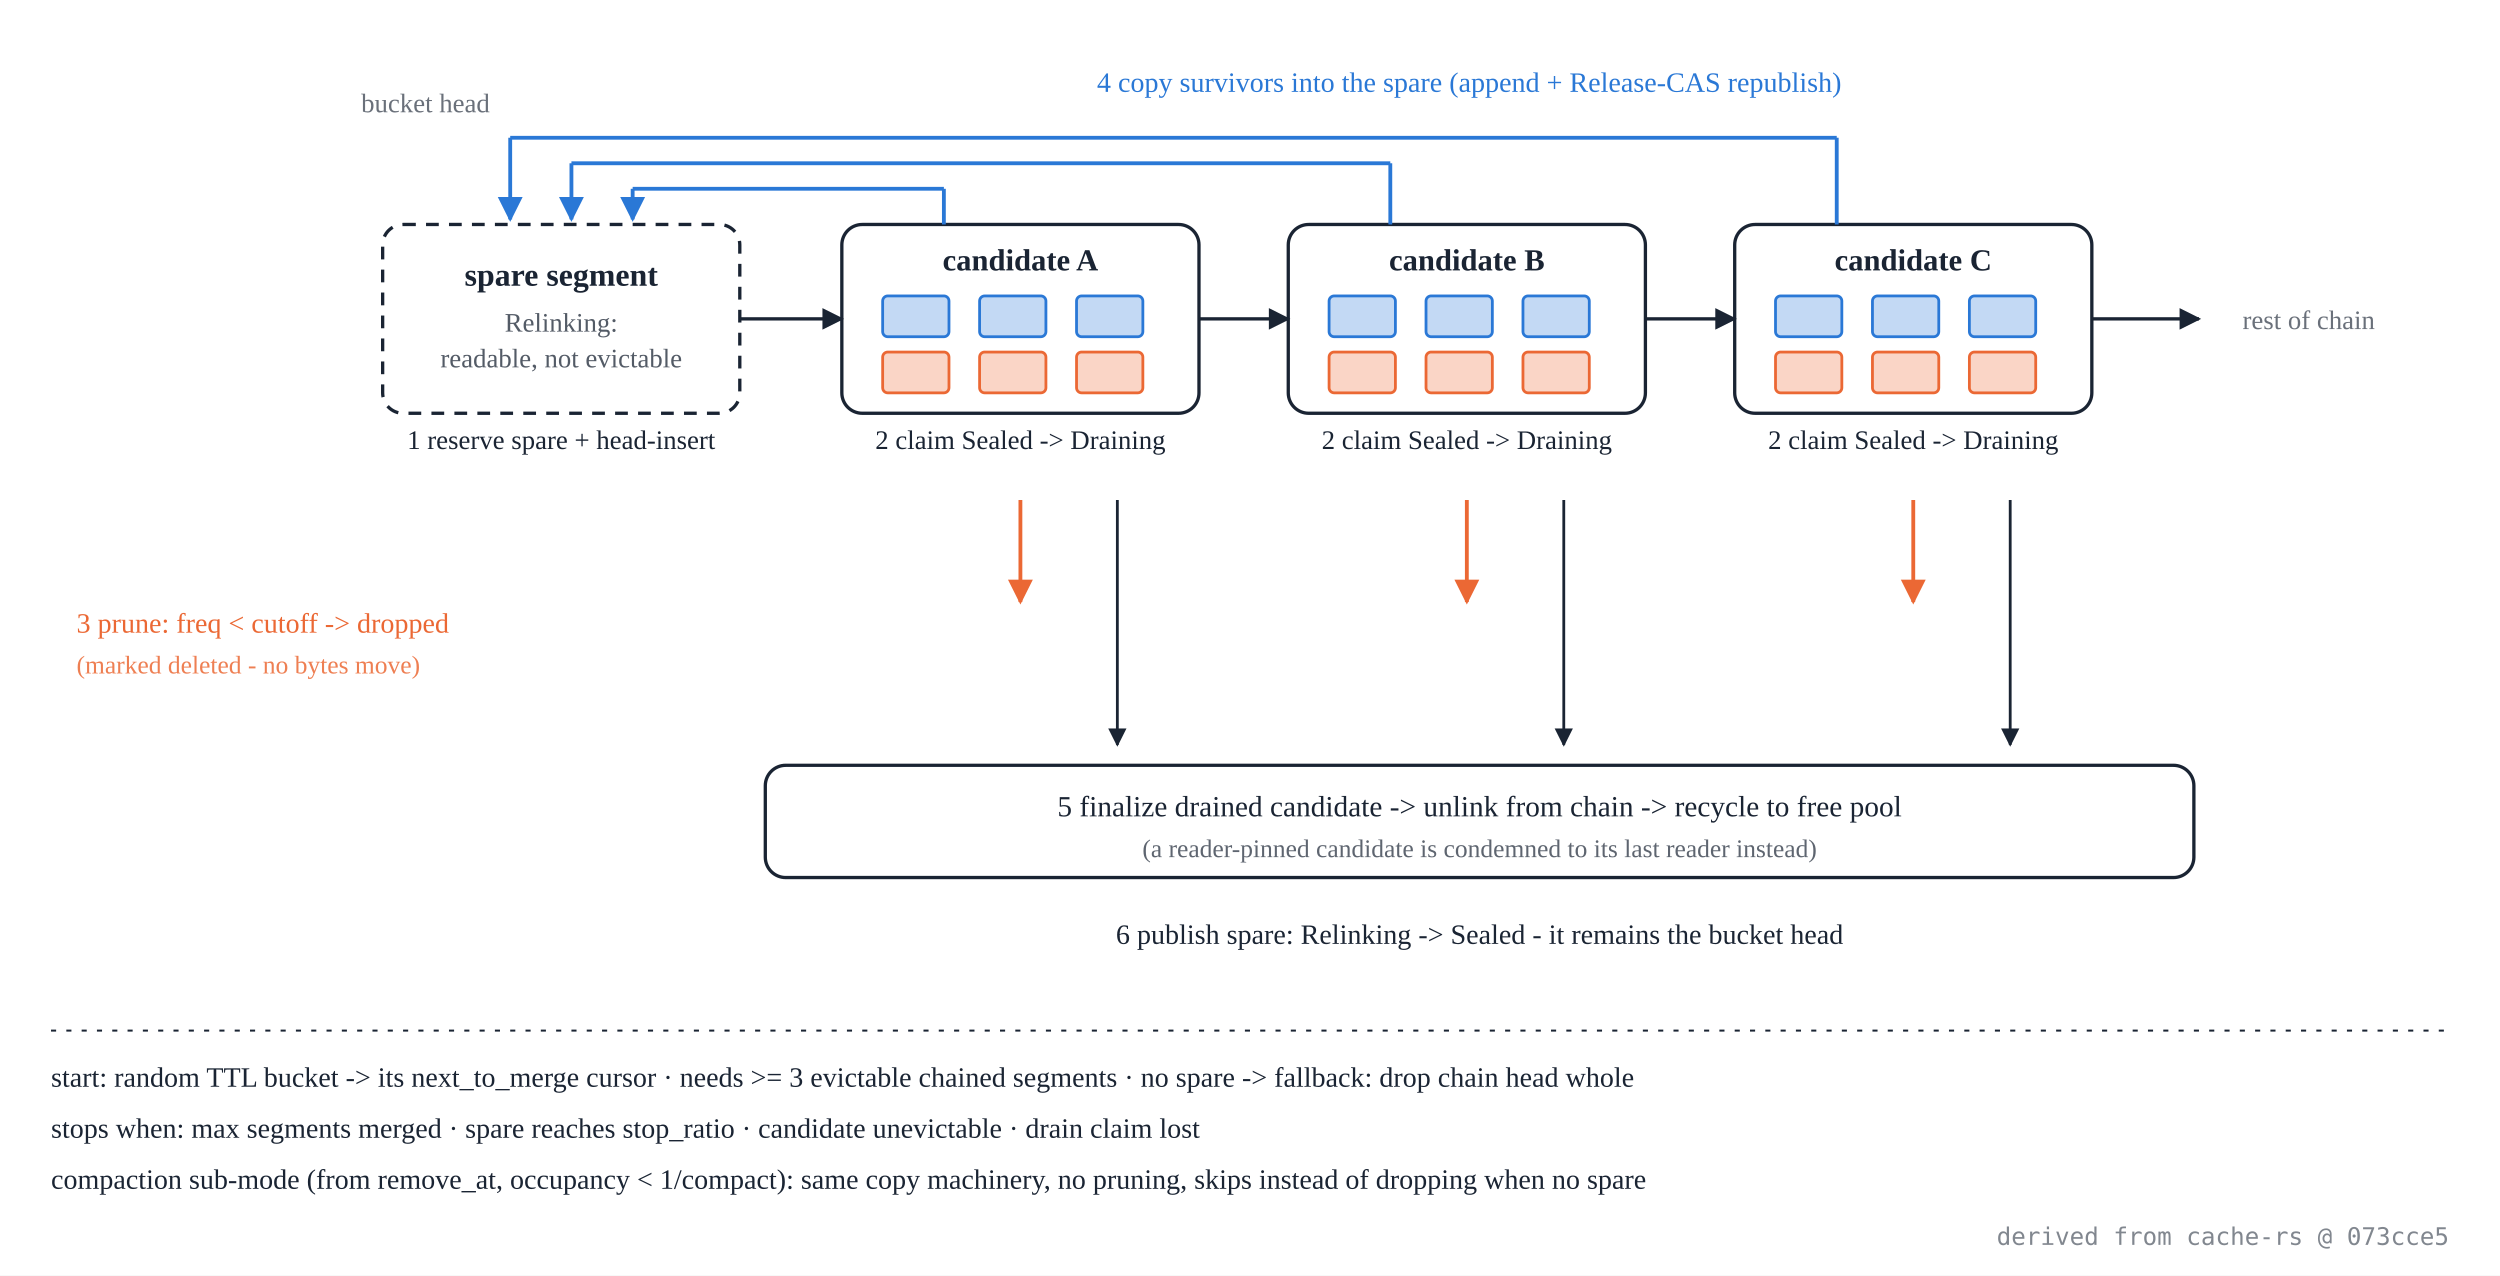
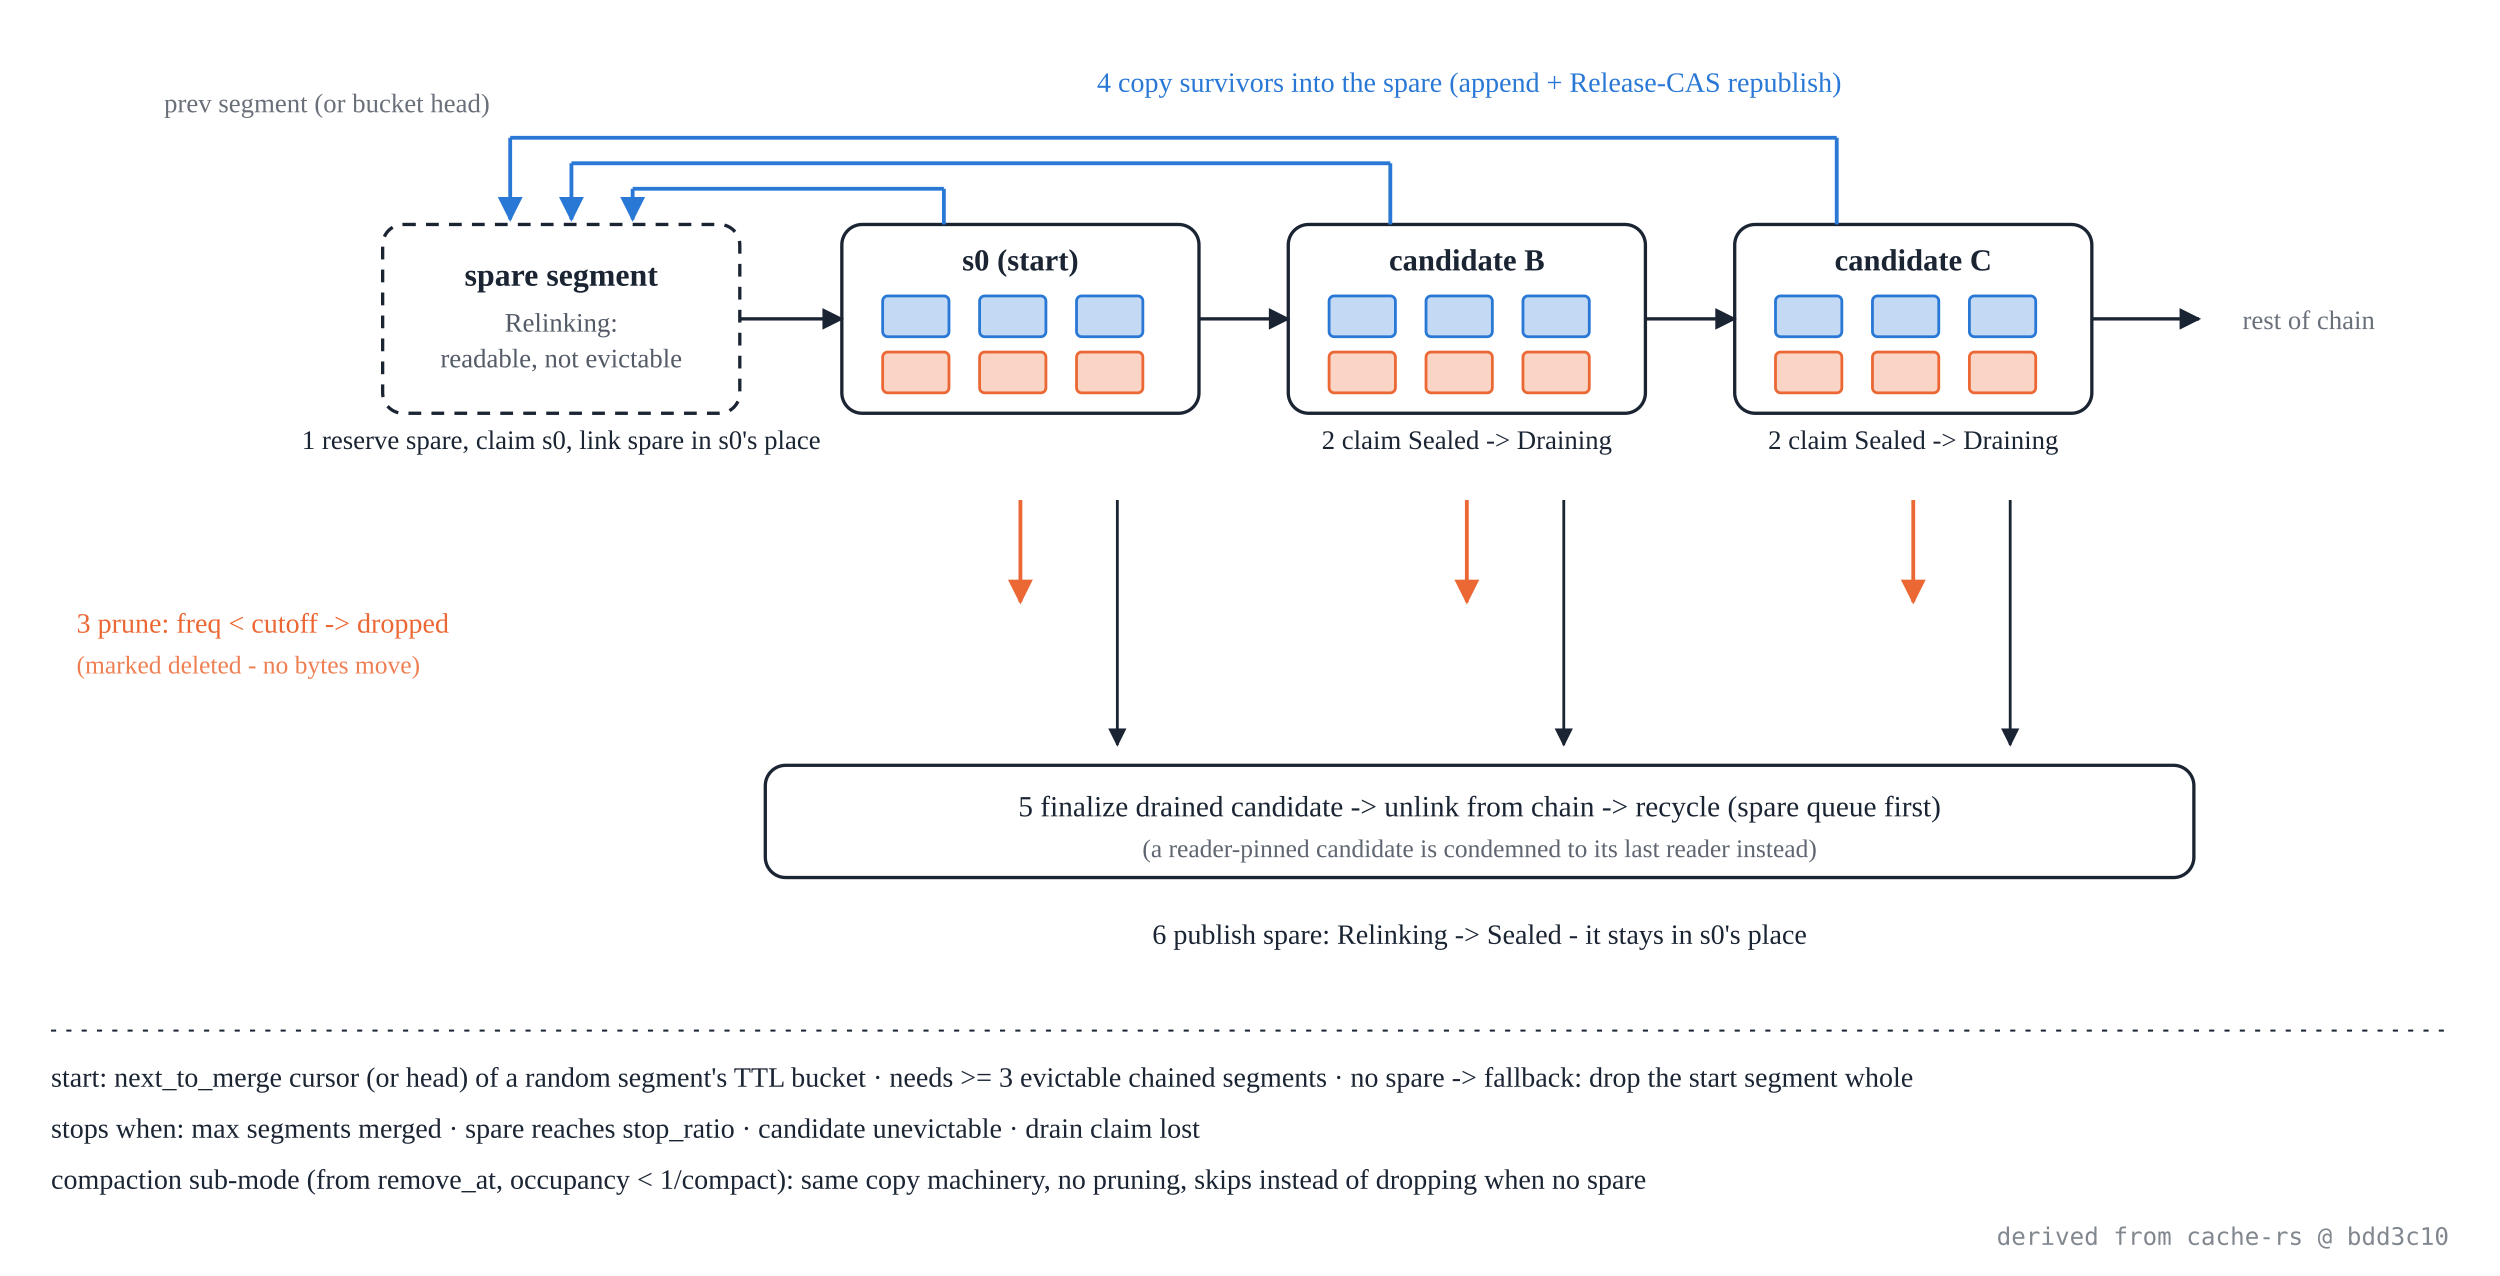
<svg xmlns="http://www.w3.org/2000/svg" viewBox="0 0 980 500" role="img" fill="none" stroke-linejoin="round">
  <defs>
    <marker id="MID" viewBox="0 0 10 10" refX="9" refY="5" markerWidth="6.5" markerHeight="6.5" orient="auto-start-reverse">
      <path d="M0 0 L10 5 L0 10 z" fill="#1a2433" stroke="none" />
    </marker>
    <marker id="MID-keep" viewBox="0 0 10 10" refX="9" refY="5" markerWidth="6.5" markerHeight="6.5" orient="auto-start-reverse">
      <path d="M0 0 L10 5 L0 10 z" fill="#2a78d6" stroke="none" />
    </marker>
    <marker id="MID-drop" viewBox="0 0 10 10" refX="9" refY="5" markerWidth="6.5" markerHeight="6.5" orient="auto-start-reverse">
      <path d="M0 0 L10 5 L0 10 z" fill="#eb6834" stroke="none" />
    </marker>
  </defs>
  <rect width="100%" height="100%" fill="white" />
-   <text x="192" y="44" text-anchor="end" font-size="10.5" font-family="inherit" fill="#1a2433" stroke="none" opacity="0.65">bucket head</text>
+   <text x="192" y="44" text-anchor="end" font-size="10.5" font-family="inherit" fill="#1a2433" stroke="none" opacity="0.65">prev segment (or bucket head)</text>
  <rect x="150" y="88" width="140" height="74" rx="8" fill="none" stroke="#1a2433" stroke-width="1.3" stroke-dasharray="5 4" />
  <text x="220" y="112" text-anchor="middle" font-size="12.5" font-family="inherit" fill="#1a2433" stroke="none" font-weight="600">spare segment</text>
  <text x="220" y="130" text-anchor="middle" font-size="10.5" font-family="inherit" fill="#1a2433" stroke="none" opacity="0.75">Relinking:</text>
  <text x="220" y="144" text-anchor="middle" font-size="10.5" font-family="inherit" fill="#1a2433" stroke="none" opacity="0.75">readable, not evictable</text>
-   <text x="220" y="176" text-anchor="middle" font-size="10.5" font-family="inherit" fill="#1a2433" stroke="none">1  reserve spare + head-insert</text>
+   <text x="220" y="176" text-anchor="middle" font-size="10.5" font-family="inherit" fill="#1a2433" stroke="none">1  reserve spare, claim s0, link spare in s0's place</text>
  <rect x="330" y="88" width="140" height="74" rx="8" fill="none" stroke="#1a2433" stroke-width="1.3" />
-   <text x="400" y="106" text-anchor="middle" font-size="12" font-family="inherit" fill="#1a2433" stroke="none" font-weight="600">candidate A</text>
+   <text x="400" y="106" text-anchor="middle" font-size="12" font-family="inherit" fill="#1a2433" stroke="none" font-weight="600">s0 (start)</text>
  <rect x="346" y="116" width="26" height="16" rx="2" fill="#2a78d6" fill-opacity="0.28" stroke="#2a78d6" stroke-width="1.1" />
  <rect x="346" y="138" width="26" height="16" rx="2" fill="#eb6834" fill-opacity="0.28" stroke="#eb6834" stroke-width="1.1" />
  <rect x="384" y="116" width="26" height="16" rx="2" fill="#2a78d6" fill-opacity="0.28" stroke="#2a78d6" stroke-width="1.1" />
  <rect x="384" y="138" width="26" height="16" rx="2" fill="#eb6834" fill-opacity="0.28" stroke="#eb6834" stroke-width="1.1" />
  <rect x="422" y="116" width="26" height="16" rx="2" fill="#2a78d6" fill-opacity="0.28" stroke="#2a78d6" stroke-width="1.1" />
  <rect x="422" y="138" width="26" height="16" rx="2" fill="#eb6834" fill-opacity="0.28" stroke="#eb6834" stroke-width="1.1" />
-   <text x="400" y="176" text-anchor="middle" font-size="10.5" font-family="inherit" fill="#1a2433" stroke="none">2  claim Sealed -&gt; Draining</text>
  <rect x="505" y="88" width="140" height="74" rx="8" fill="none" stroke="#1a2433" stroke-width="1.3" />
  <text x="575" y="106" text-anchor="middle" font-size="12" font-family="inherit" fill="#1a2433" stroke="none" font-weight="600">candidate B</text>
  <rect x="521" y="116" width="26" height="16" rx="2" fill="#2a78d6" fill-opacity="0.28" stroke="#2a78d6" stroke-width="1.1" />
  <rect x="521" y="138" width="26" height="16" rx="2" fill="#eb6834" fill-opacity="0.28" stroke="#eb6834" stroke-width="1.1" />
  <rect x="559" y="116" width="26" height="16" rx="2" fill="#2a78d6" fill-opacity="0.28" stroke="#2a78d6" stroke-width="1.1" />
  <rect x="559" y="138" width="26" height="16" rx="2" fill="#eb6834" fill-opacity="0.28" stroke="#eb6834" stroke-width="1.1" />
  <rect x="597" y="116" width="26" height="16" rx="2" fill="#2a78d6" fill-opacity="0.28" stroke="#2a78d6" stroke-width="1.1" />
  <rect x="597" y="138" width="26" height="16" rx="2" fill="#eb6834" fill-opacity="0.28" stroke="#eb6834" stroke-width="1.1" />
  <text x="575" y="176" text-anchor="middle" font-size="10.5" font-family="inherit" fill="#1a2433" stroke="none">2  claim Sealed -&gt; Draining</text>
  <rect x="680" y="88" width="140" height="74" rx="8" fill="none" stroke="#1a2433" stroke-width="1.3" />
  <text x="750" y="106" text-anchor="middle" font-size="12" font-family="inherit" fill="#1a2433" stroke="none" font-weight="600">candidate C</text>
  <rect x="696" y="116" width="26" height="16" rx="2" fill="#2a78d6" fill-opacity="0.28" stroke="#2a78d6" stroke-width="1.1" />
  <rect x="696" y="138" width="26" height="16" rx="2" fill="#eb6834" fill-opacity="0.28" stroke="#eb6834" stroke-width="1.1" />
  <rect x="734" y="116" width="26" height="16" rx="2" fill="#2a78d6" fill-opacity="0.28" stroke="#2a78d6" stroke-width="1.1" />
  <rect x="734" y="138" width="26" height="16" rx="2" fill="#eb6834" fill-opacity="0.28" stroke="#eb6834" stroke-width="1.1" />
  <rect x="772" y="116" width="26" height="16" rx="2" fill="#2a78d6" fill-opacity="0.28" stroke="#2a78d6" stroke-width="1.1" />
  <rect x="772" y="138" width="26" height="16" rx="2" fill="#eb6834" fill-opacity="0.28" stroke="#eb6834" stroke-width="1.1" />
  <text x="750" y="176" text-anchor="middle" font-size="10.5" font-family="inherit" fill="#1a2433" stroke="none">2  claim Sealed -&gt; Draining</text>
  <line x1="290" y1="125" x2="330" y2="125" stroke="#1a2433" stroke-width="1.3" marker-end="url(#MID)" />
  <line x1="470" y1="125" x2="505" y2="125" stroke="#1a2433" stroke-width="1.3" marker-end="url(#MID)" />
  <line x1="645" y1="125" x2="680" y2="125" stroke="#1a2433" stroke-width="1.3" marker-end="url(#MID)" />
  <line x1="820" y1="125" x2="862" y2="125" stroke="#1a2433" stroke-width="1.3" marker-end="url(#MID)" />
  <text x="905" y="129" text-anchor="middle" font-size="10.5" font-family="inherit" fill="#1a2433" stroke="none" opacity="0.65">rest of chain</text>
  <line x1="370" y1="88" x2="370" y2="74" stroke="#2a78d6" stroke-width="1.5" />
  <line x1="370" y1="74" x2="248" y2="74" stroke="#2a78d6" stroke-width="1.5" />
  <line x1="248" y1="74" x2="248" y2="86" stroke="#2a78d6" stroke-width="1.5" marker-end="url(#MID-keep)" />
  <line x1="545" y1="88" x2="545" y2="64" stroke="#2a78d6" stroke-width="1.5" />
  <line x1="545" y1="64" x2="224" y2="64" stroke="#2a78d6" stroke-width="1.5" />
  <line x1="224" y1="64" x2="224" y2="86" stroke="#2a78d6" stroke-width="1.5" marker-end="url(#MID-keep)" />
  <line x1="720" y1="88" x2="720" y2="54" stroke="#2a78d6" stroke-width="1.5" />
  <line x1="720" y1="54" x2="200" y2="54" stroke="#2a78d6" stroke-width="1.5" />
  <line x1="200" y1="54" x2="200" y2="86" stroke="#2a78d6" stroke-width="1.5" marker-end="url(#MID-keep)" />
  <text x="430" y="36" text-anchor="start" font-size="11" font-family="inherit" fill="#2a78d6" stroke="none">4  copy survivors into the spare (append + Release-CAS republish)</text>
  <line x1="400" y1="196" x2="400" y2="236" stroke="#eb6834" stroke-width="1.5" marker-end="url(#MID-drop)" />
  <line x1="575" y1="196" x2="575" y2="236" stroke="#eb6834" stroke-width="1.5" marker-end="url(#MID-drop)" />
  <line x1="750" y1="196" x2="750" y2="236" stroke="#eb6834" stroke-width="1.5" marker-end="url(#MID-drop)" />
  <text x="30" y="248" text-anchor="start" font-size="11" font-family="inherit" fill="#eb6834" stroke="none">3  prune: freq &lt; cutoff -&gt; dropped</text>
  <text x="30" y="264" text-anchor="start" font-size="10" font-family="inherit" fill="#eb6834" stroke="none" opacity="0.85">(marked deleted - no bytes move)</text>
  <line x1="438" y1="196" x2="438" y2="292" stroke="#1a2433" stroke-width="1.1" marker-end="url(#MID)" />
  <line x1="613" y1="196" x2="613" y2="292" stroke="#1a2433" stroke-width="1.1" marker-end="url(#MID)" />
  <line x1="788" y1="196" x2="788" y2="292" stroke="#1a2433" stroke-width="1.1" marker-end="url(#MID)" />
  <rect x="300" y="300" width="560" height="44" rx="8" fill="none" stroke="#1a2433" stroke-width="1.3" />
-   <text x="580" y="320" text-anchor="middle" font-size="11.5" font-family="inherit" fill="#1a2433" stroke="none">5  finalize drained candidate -&gt; unlink from chain -&gt; recycle to free pool</text>
+   <text x="580" y="320" text-anchor="middle" font-size="11.5" font-family="inherit" fill="#1a2433" stroke="none">5  finalize drained candidate -&gt; unlink from chain -&gt; recycle (spare queue first)</text>
  <text x="580" y="336" text-anchor="middle" font-size="10" font-family="inherit" fill="#1a2433" stroke="none" opacity="0.7">(a reader-pinned candidate is condemned to its last reader instead)</text>
-   <text x="580" y="370" text-anchor="middle" font-size="11" font-family="inherit" fill="#1a2433" stroke="none">6  publish spare: Relinking -&gt; Sealed - it remains the bucket head</text>
+   <text x="580" y="370" text-anchor="middle" font-size="11" font-family="inherit" fill="#1a2433" stroke="none">6  publish spare: Relinking -&gt; Sealed - it stays in s0's place</text>
  <line x1="20" y1="404" x2="960" y2="404" stroke="#1a2433" stroke-width="0.8" stroke-dasharray="2 4" />
-   <text x="20" y="426" text-anchor="start" font-size="11" font-family="inherit" fill="#1a2433" stroke="none">start: random TTL bucket -&gt; its next_to_merge cursor · needs &gt;= 3 evictable chained segments · no spare -&gt; fallback: drop chain head whole</text>
+   <text x="20" y="426" text-anchor="start" font-size="11" font-family="inherit" fill="#1a2433" stroke="none">start: next_to_merge cursor (or head) of a random segment's TTL bucket · needs &gt;= 3 evictable chained segments · no spare -&gt; fallback: drop the start segment whole</text>
  <text x="20" y="446" text-anchor="start" font-size="11" font-family="inherit" fill="#1a2433" stroke="none">stops when: max segments merged · spare reaches stop_ratio · candidate unevictable · drain claim lost</text>
  <text x="20" y="466" text-anchor="start" font-size="11" font-family="inherit" fill="#1a2433" stroke="none">compaction sub-mode (from remove_at, occupancy &lt; 1/compact): same copy machinery, no pruning, skips instead of dropping when no spare</text>
-   <text x="960" y="488" text-anchor="end" font-size="9.5" font-family="ui-monospace,monospace" fill="#1a2433" stroke="none" opacity="0.55">derived from cache-rs @ 073cce5</text>
+   <text x="960" y="488" text-anchor="end" font-size="9.5" font-family="ui-monospace,monospace" fill="#1a2433" stroke="none" opacity="0.55">derived from cache-rs @ bdd3c10</text>
</svg>
